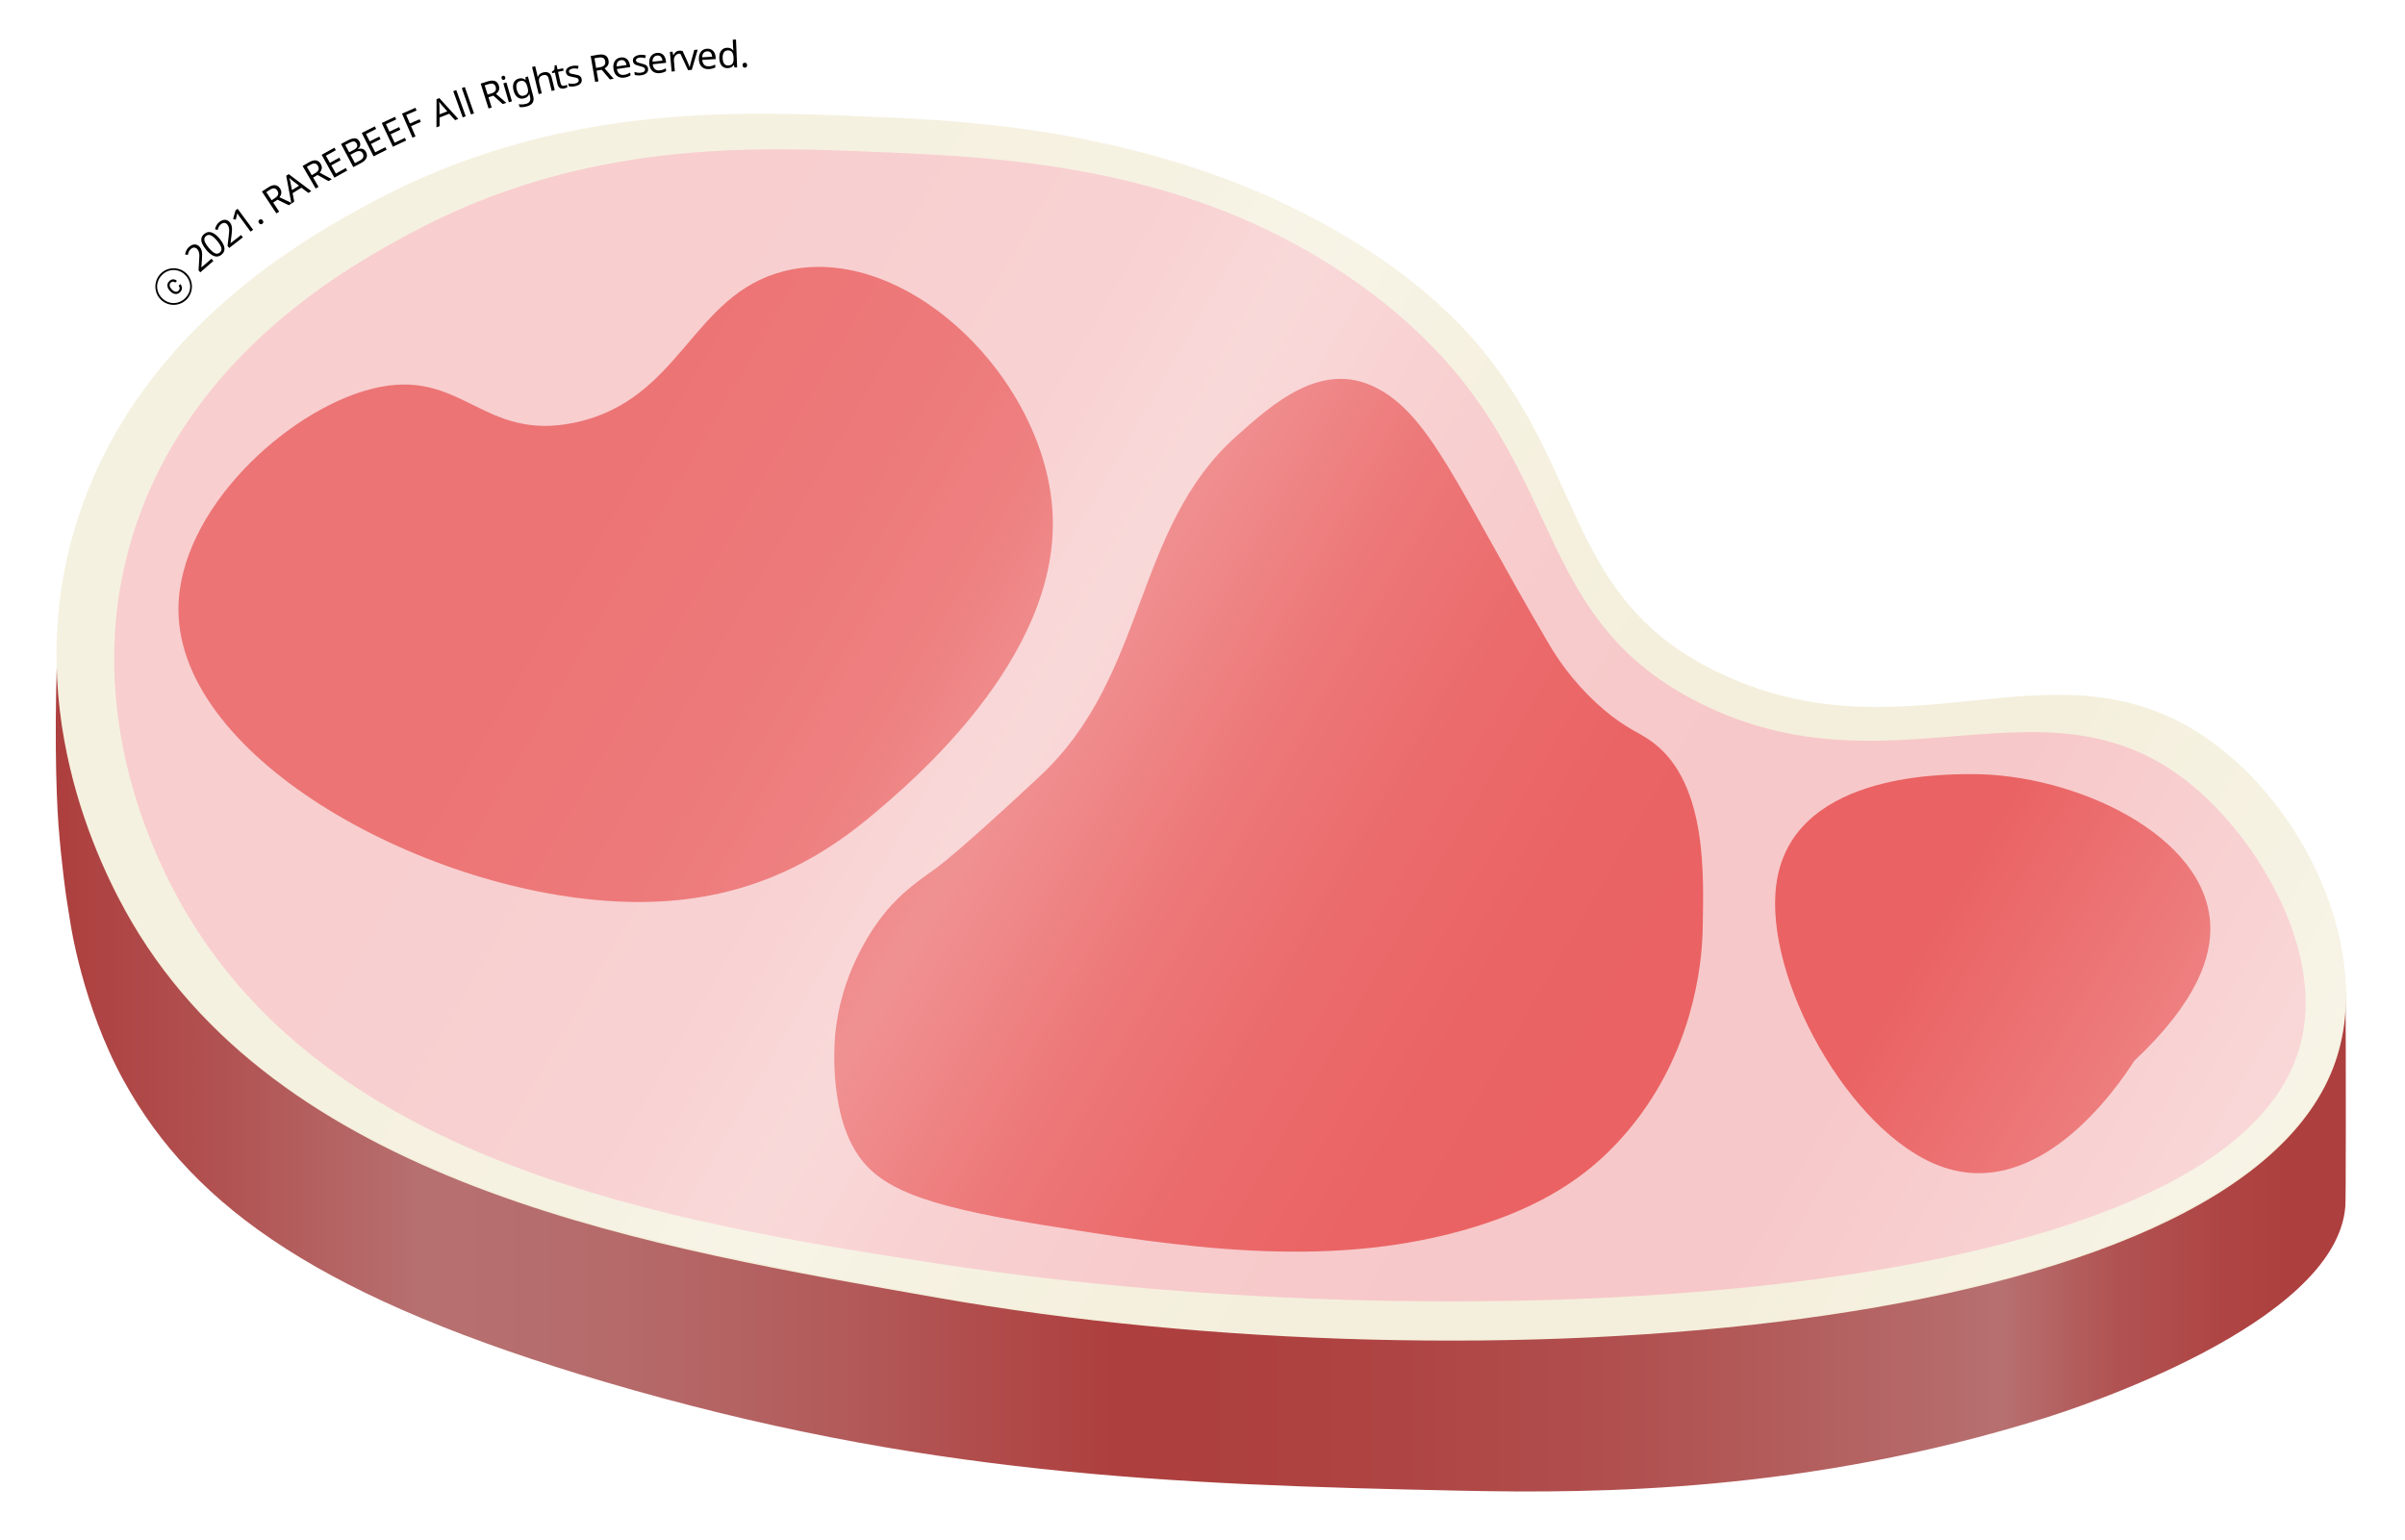
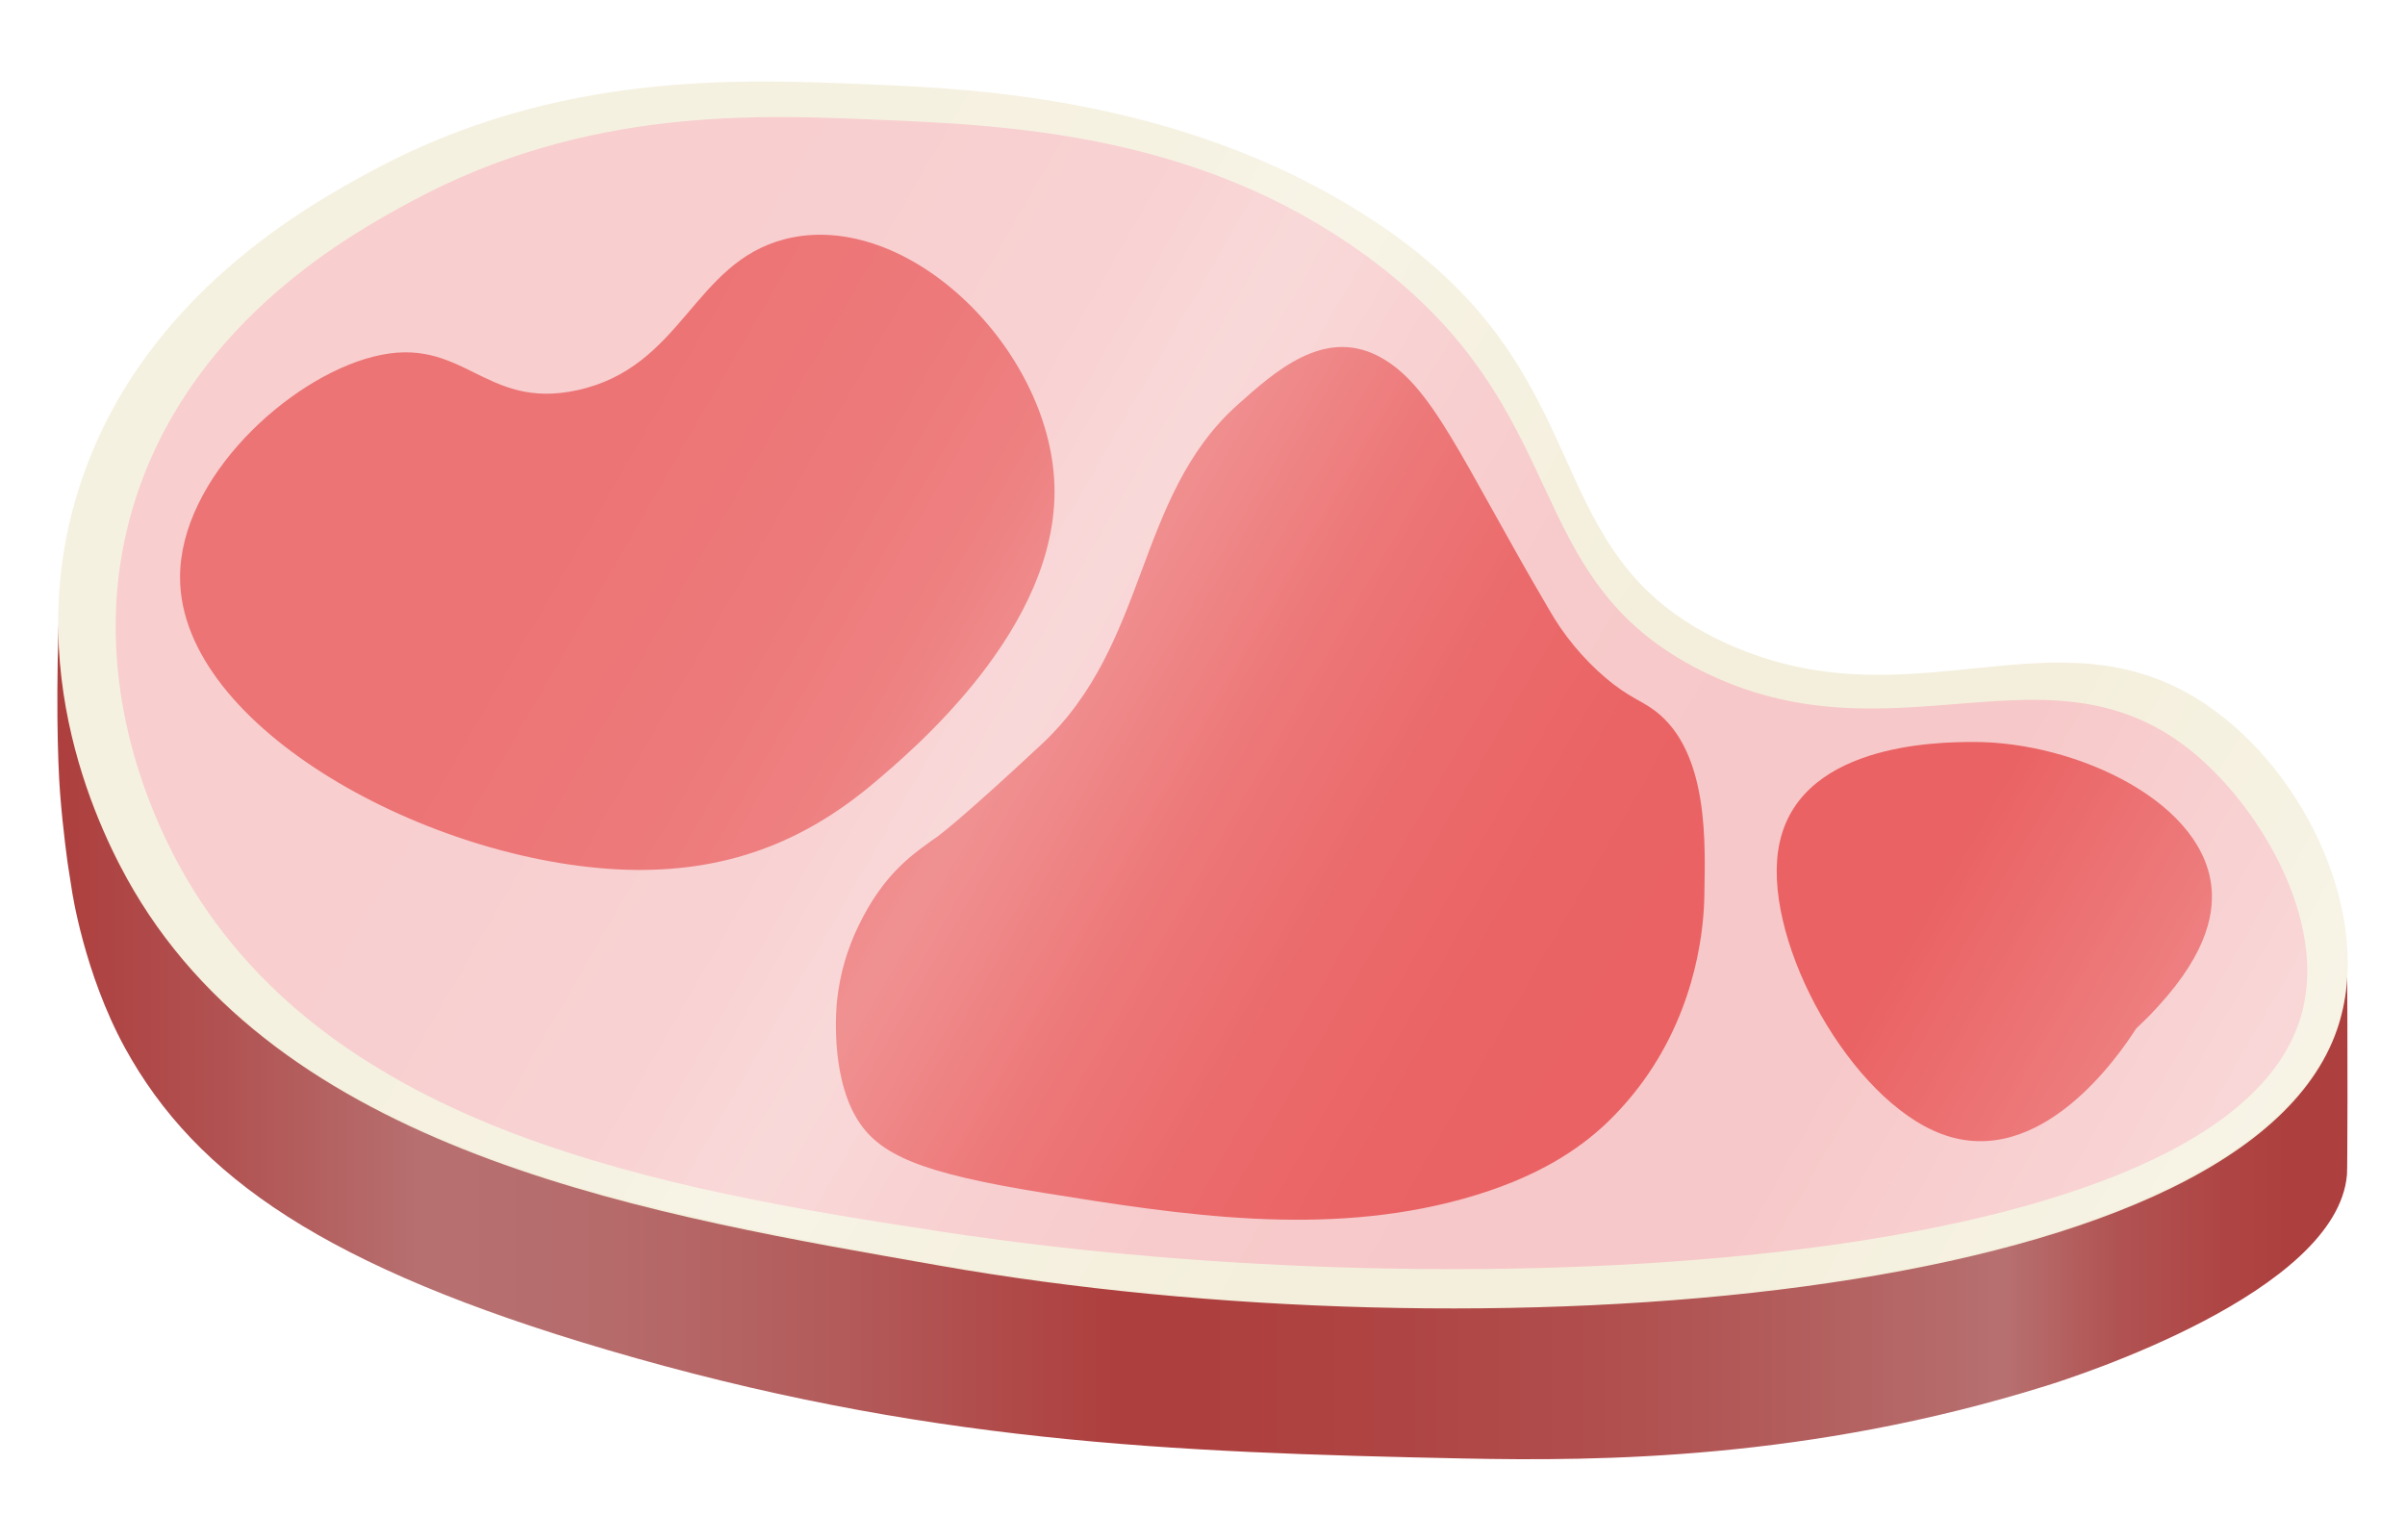
- <svg xmlns="http://www.w3.org/2000/svg" id="레이어_1" data-name="레이어 1" viewBox="0 0 1417.32 907.09">
-   <defs>
-     <style>.cls-1{fill:url(#무제_그라디언트_5);}.cls-2{fill:#f4efdc;}.cls-3{fill:#f7c8c9;}.cls-4{fill:#ea6263;}.cls-5{fill:url(#무제_그라디언트_4);}.cls-6,.cls-7{font-size:21.62px;}.cls-6{font-family:AdobeMyungjoStd-Medium-KSCpc-EUC-H, Adobe Myungjo Std;}.cls-7{font-family:Avenir-Light, Avenir;font-weight:300;}</style>
-     <linearGradient id="무제_그라디언트_5" x1="32.86" y1="624.59" x2="1382.47" y2="624.59" gradientUnits="userSpaceOnUse">
-       <stop offset="0" stop-color="#ad3f3e" />
-       <stop offset="0.07" stop-color="#b15151" />
-       <stop offset="0.16" stop-color="#b77070" />
-       <stop offset="0.24" stop-color="#b66b6b" />
-       <stop offset="0.34" stop-color="#b35b5b" />
-       <stop offset="0.45" stop-color="#ae4241" />
-       <stop offset="0.47" stop-color="#ad3f3e" />
-       <stop offset="0.57" stop-color="#ae4342" />
-       <stop offset="0.68" stop-color="#b04f4e" />
-       <stop offset="0.79" stop-color="#b46363" />
-       <stop offset="0.85" stop-color="#b77070" />
-       <stop offset="0.86" stop-color="#b66a6a" />
-       <stop offset="0.9" stop-color="#b15252" />
-       <stop offset="0.95" stop-color="#ae4443" />
-       <stop offset="0.98" stop-color="#ad3f3e" />
+ <svg xmlns="http://www.w3.org/2000/svg" version="1.1" id="레이어_1" x="0px" y="0px" viewBox="0 0 1417.3 907.1" style="enable-background:new 0 0 1417.3 907.1;" xml:space="preserve">
+   <style type="text/css">
+ 	.st0{fill:url(#겉_면_00000000214607195620331280000015969474329649840043_);}
+ 	.st1{fill:#F4EFDC;}
+ 	.st2{fill:#F7C8C9;}
+ 	.st3{fill:#EA6263;}
+ 	.st4{fill:url(#표면_빛_반사_00000139994854436134504290000002635455885161592206_);}
+ </style>
+   <g>
+     <linearGradient id="겉_면_00000114048489572089591410000009809280256925503649_" gradientUnits="userSpaceOnUse" x1="33.8" y1="302.363" x2="1383.398" y2="302.363" gradientTransform="matrix(1 0 0 -1 0 908)">
+       <stop offset="0" style="stop-color:#AD3F3E" />
+       <stop offset="7.000000e-02" style="stop-color:#B15151" />
+       <stop offset="0.16" style="stop-color:#B77070" />
+       <stop offset="0.24" style="stop-color:#B66B6B" />
+       <stop offset="0.34" style="stop-color:#B35B5B" />
+       <stop offset="0.45" style="stop-color:#AE4241" />
+       <stop offset="0.47" style="stop-color:#AD3F3E" />
+       <stop offset="0.57" style="stop-color:#AE4342" />
+       <stop offset="0.68" style="stop-color:#B04F4E" />
+       <stop offset="0.79" style="stop-color:#B46363" />
+       <stop offset="0.85" style="stop-color:#B77070" />
+       <stop offset="0.86" style="stop-color:#B66A6A" />
+       <stop offset="0.9" style="stop-color:#B15252" />
+       <stop offset="0.95" style="stop-color:#AE4443" />
+       <stop offset="0.98" style="stop-color:#AD3F3E" />
    </linearGradient>
-     <linearGradient id="무제_그라디언트_4" x1="112.39" y1="177.54" x2="1255.7" y2="837.63" gradientUnits="userSpaceOnUse">
-       <stop offset="0" stop-color="#fff" stop-opacity="0.11" />
-       <stop offset="0.22" stop-color="#fff" stop-opacity="0.12" />
-       <stop offset="0.3" stop-color="#fff" stop-opacity="0.15" />
-       <stop offset="0.36" stop-color="#fff" stop-opacity="0.19" />
-       <stop offset="0.4" stop-color="#fff" stop-opacity="0.26" />
-       <stop offset="0.42" stop-color="#fff" stop-opacity="0.3" />
-       <stop offset="0.45" stop-color="#fff" stop-opacity="0.25" />
-       <stop offset="0.51" stop-color="#fff" stop-opacity="0.14" />
-       <stop offset="0.58" stop-color="#fff" stop-opacity="0.06" />
-       <stop offset="0.64" stop-color="#fff" stop-opacity="0.02" />
-       <stop offset="0.71" stop-color="#fff" stop-opacity="0" />
-       <stop offset="0.81" stop-color="#fff" stop-opacity="0" />
-       <stop offset="1" stop-color="#fff" stop-opacity="0.3" />
+     <path id="겉_면" style="fill:url(#겉_면_00000114048489572089591410000009809280256925503649_);" d="M1383.1,692.3   c-5.8,69.6-160.4,119.2-177.4,124.5c-140,43.7-263,44.4-343.1,42.8c-174.2-3.6-319.5-9.5-504.7-64C192.6,747,115.6,694,73.7,617.7   c-24.2-44.2-31.3-92.8-31.3-92.8c-0.3-2.3-1.2-7.3-2.4-15.3c0,0-2.9-20-4.6-42.2c-1.5-19.8-2.6-61.5-0.2-116.2l1348,214.1   c0.1,18.7,0.2,47.4,0.2,82.8C1383.3,675.7,1383.3,689.6,1383.1,692.3z" />
+     <path id="테두리" class="st1" d="M1377.3,606.7c-55.9,162.7-507.3,195-824.3,139.1c-164-28.9-381.8-63.6-474.3-221.2   c-18.2-31-69-130.6-30.1-243.1C86,172.9,183.7,120,218.6,101C329.1,41.2,437.9,46.7,512,49.7c62.3,2.6,192.2,7.9,303.9,84.7   c130.7,89.8,87.5,191.6,199.6,243.9c110.5,51.6,195.8-22.9,284.5,36.9C1359.9,455.6,1399.5,542.2,1377.3,606.7z" />
+     <path id="표면" class="st2" d="M1356.8,596c-39.4,153.8-488.4,177.5-800,130.2C389.2,700.9,197.1,666.4,110,517.9   c-17.1-29.2-65-123-28.4-229C117,186.7,209,136.8,241.9,119c104.1-56.5,206.6-51.3,276.4-48.4c80.9,3.3,189.6,9.5,286.2,79.7   c126.4,91.8,88.3,190,198.3,245.1c113.7,56.9,205.4-22.5,290.9,49.1C1333.1,477.7,1370.5,542.4,1356.8,596z" />
+     <path id="무늬1" class="st3" d="M621.4,286.1c2.5,84-83.7,156.2-106.9,175.8c-41.2,34.6-87,52.5-145.4,50.7   c-114.9-3.7-262.7-83.5-263-172.1C105.9,282,169.8,222.9,220,210.2c53.3-13.5,64.8,31.8,120.1,19.8c62.2-13.5,68.2-75.2,122.6-89.1   C534.4,122.7,618.9,205.2,621.4,286.1z" />
+     <path id="무늬2" class="st3" d="M1303.5,526.6c0.6,17.7-6.8,44-44.7,79.7c-9.2,14.3-56,84.1-114.7,62   c-53.3-20-103.9-111.2-96.3-166.3c8.9-64.3,95.1-64.6,114.8-64.7C1223.6,437,1301.7,473.4,1303.5,526.6z" />
+     <path id="무늬3" class="st3" d="M1004.4,527.5c-0.2,16.9-3.6,64.8-35.9,109.5c-6.9,9.5-14.7,18.4-23.3,26.4   c-14.7,13.5-38.8,30.9-83.1,43.2c-81.3,22.5-165.1,9.7-247.3-3.6c-71.7-11.6-97.2-22-110.3-44.5c-15.4-26.4-11.6-65.6-11.2-69   c1.6-15.1,5.9-29.9,12.5-43.6c15.5-32.1,33-43.1,47-53.1c0,0,13.2-9.5,61.2-54.3c63.2-59.1,54.8-145.8,115.3-199.9   c21.8-19.5,50.3-45,82.2-29.1c32.4,16.2,49,60.5,101,149.1c8.8,15.6,20.3,29.5,33.9,41.1c13.7,11.5,20.5,12.9,28.9,19.2   C1007.6,443.3,1004.8,498.7,1004.4,527.5z" />
+     <linearGradient id="표면_빛_반사_00000093146393537793984260000018037803035881956489_" gradientUnits="userSpaceOnUse" x1="113.339" y1="749.425" x2="1256.647" y2="89.336" gradientTransform="matrix(1 0 0 -1 0 908)">
+       <stop offset="0" style="stop-color:#FFFFFF;stop-opacity:0.11" />
+       <stop offset="0.22" style="stop-color:#FFFFFF;stop-opacity:0.12" />
+       <stop offset="0.3" style="stop-color:#FFFFFF;stop-opacity:0.15" />
+       <stop offset="0.36" style="stop-color:#FFFFFF;stop-opacity:0.19" />
+       <stop offset="0.4" style="stop-color:#FFFFFF;stop-opacity:0.26" />
+       <stop offset="0.42" style="stop-color:#FFFFFF;stop-opacity:0.3" />
+       <stop offset="0.45" style="stop-color:#FFFFFF;stop-opacity:0.25" />
+       <stop offset="0.51" style="stop-color:#FFFFFF;stop-opacity:0.14" />
+       <stop offset="0.58" style="stop-color:#FFFFFF;stop-opacity:6.000000e-02" />
+       <stop offset="0.64" style="stop-color:#FFFFFF;stop-opacity:2.000000e-02" />
+       <stop offset="0.71" style="stop-color:#FFFFFF;stop-opacity:0" />
+       <stop offset="0.81" style="stop-color:#FFFFFF;stop-opacity:0" />
+       <stop offset="1" style="stop-color:#FFFFFF;stop-opacity:0.3" />
    </linearGradient>
-   </defs>
-   <path id="겉_면" data-name="겉 면" class="cls-1" d="M1382.14,711.29c-5.75,69.59-160.43,119.25-177.37,124.54-140,43.71-263,44.43-343.13,42.78-174.21-3.59-319.51-9.51-504.71-64C191.71,766,114.63,713,72.77,636.69c-24.23-44.16-31.3-92.84-31.3-92.84-.29-2.29-1.24-7.27-2.43-15.29,0,0-2.9-20-4.57-42.23-1.49-19.83-2.62-61.47-.2-116.2l1348,214.08c.12,18.7.24,47.43.17,82.79C1382.4,694.69,1382.37,708.54,1382.14,711.29Z" />
-   <path id="테두리" class="cls-2" d="M1376.33,625.7C1320.39,788.4,869,820.65,552,764.79c-164-28.9-381.85-63.64-474.28-221.22-18.16-31-69-130.55-30.14-243.08C85.09,191.9,182.8,138.93,217.65,120,328.17,60.12,437,65.64,511.07,68.67c62.35,2.56,192.16,7.88,303.89,84.66,130.68,89.79,87.55,191.59,199.65,243.95,110.47,51.6,195.78-22.89,284.53,36.93C1358.94,474.52,1398.54,561.12,1376.33,625.7Z" />
-   <path id="표면" class="cls-3" d="M1355.84,615c-39.36,153.84-488.37,177.48-800,130.25-167.56-25.39-359.64-59.9-446.73-208.38-17.11-29.16-65-123-28.39-229C116.07,205.65,208.1,155.75,240.93,138,345,81.51,447.5,86.71,517.31,89.57c80.87,3.32,189.62,9.54,286.24,79.74,126.41,91.84,88.3,190.05,198.28,245.1,113.68,56.91,205.37-22.52,290.87,49.14C1332.2,496.65,1369.58,561.34,1355.84,615Z" />
-   <path id="무늬1" class="cls-4" d="M620.42,305.1c2.51,84-83.65,156.25-106.9,175.75-41.23,34.6-87,52.52-145.37,50.65-114.89-3.67-262.7-83.48-263-172.11C105,301,168.83,241.9,219.09,229.17c53.3-13.51,64.84,31.8,120.15,19.8,62.18-13.49,68.23-75.23,122.64-89.1C533.43,141.62,618,224.14,620.42,305.1Z" />
-   <path id="무늬2" class="cls-4" d="M1302.57,545.53c.6,17.73-6.81,44-44.74,79.65-9.23,14.33-56,84.06-114.71,62-53.34-20-103.87-111.23-96.26-166.25,8.88-64.26,95.09-64.6,114.75-64.68C1222.69,456,1300.75,492.31,1302.57,545.53Z" />
-   <path id="무늬3" class="cls-4" d="M1003.46,546.45c-.22,16.92-3.62,64.81-35.86,109.45a177.38,177.38,0,0,1-23.32,26.37c-14.7,13.52-38.8,30.89-83.13,43.16-81.31,22.5-165.1,9.7-247.3-3.56-71.73-11.58-97.19-22-110.3-44.48-15.38-26.37-11.58-65.62-11.22-69a134,134,0,0,1,12.47-43.64c15.46-32.12,33-43.11,47-53.13,0,0,13.24-9.49,61.22-54.33,63.19-59.07,54.85-145.82,115.29-199.91,21.75-19.46,50.29-45,82.25-29.08,32.43,16.17,49,60.48,101,149.14a152.2,152.2,0,0,0,33.92,41.1c13.65,11.47,20.55,12.91,28.87,19.24C1006.63,462.25,1003.83,517.7,1003.46,546.45Z" />
-   <path id="표면_빛_반사" data-name="표면 빛 반사" class="cls-5" d="M1376.33,624.65C1320.39,787.35,869,819.6,552,763.75c-164-28.91-381.85-63.65-474.28-221.23-18.16-31-69-130.54-30.14-243.08C85.09,190.85,182.8,137.88,217.65,119,328.17,59.07,437,64.59,511.07,67.63,573.42,70.18,703.23,75.5,815,152.28c130.68,89.8,87.55,191.59,199.65,244,110.47,51.6,195.78-22.89,284.53,36.93C1358.94,473.47,1398.54,560.07,1376.33,624.65Z" />
-   <text id="카피라이트" class="cls-6" transform="matrix(0.71, -0.7, 0.7, 0.71, 97.76, 179.91)">ⓒ</text>
-   <text class="cls-7" transform="matrix(0.74, -0.67, 0.67, 0.74, 113.2, 164.96)"> </text>
-   <text class="cls-7" transform="translate(117.27 161.2) rotate(-41.12)">2</text>
-   <text class="cls-7" transform="matrix(0.77, -0.64, 0.64, 0.77, 125.66, 153.88)">0</text>
-   <text class="cls-7" transform="translate(134.25 146.8) rotate(-37.93)">2</text>
-   <text class="cls-7" transform="matrix(0.8, -0.59, 0.59, 0.8, 143.03, 139.95)">1</text>
-   <text class="cls-7" transform="matrix(0.82, -0.58, 0.58, 0.82, 152.05, 133.33)">.</text>
-   <text class="cls-7" transform="matrix(0.82, -0.57, 0.57, 0.82, 156.59, 130.11)"> </text>
-   <text class="cls-7" transform="translate(161.13 126.94) rotate(-33.47)">R</text>
-   <text class="cls-7" transform="translate(171.73 119.92) rotate(-31.84)">A</text>
-   <text class="cls-7" transform="matrix(0.86, -0.5, 0.5, 0.86, 184.24, 112.16)">R</text>
-   <text class="cls-7" transform="translate(195.23 105.74) rotate(-29.13)">E</text>
-   <text class="cls-7" transform="translate(206.36 99.49) rotate(-27.95)">B</text>
-   <text class="cls-7" transform="translate(218.28 93.1) rotate(-26.76)">E</text>
-   <text class="cls-7" transform="translate(229.63 87.37) rotate(-25.13)">E</text>
-   <text class="cls-7" transform="translate(241.16 81.97) rotate(-23.55)">F</text>
-   <text class="cls-7" transform="matrix(0.92, -0.38, 0.38, 0.92, 252.12, 77.23)"> </text>
-   <text class="cls-7" transform="translate(257.22 75.07) rotate(-21.13)">A</text>
-   <text class="cls-7" transform="translate(270.96 69.81) rotate(-19.87)">l</text>
-   <text class="cls-7" transform="translate(275.82 68.05) rotate(-19.21)">l</text>
-   <text class="cls-7" transform="translate(280.68 66.36) rotate(-18.54)"> </text>
-   <text class="cls-7" transform="matrix(0.95, -0.3, 0.3, 0.95, 285.92, 64.57)">R</text>
-   <text class="cls-7" transform="matrix(0.96, -0.28, 0.28, 0.96, 298.11, 60.78)">i</text>
-   <text class="cls-7" transform="matrix(0.97, -0.26, 0.26, 0.97, 303.01, 59.31)">g</text>
-   <text class="cls-7" transform="translate(315.65 55.89) rotate(-13.65)">h</text>
-   <text class="cls-7" transform="translate(327.27 53.09) rotate(-12.52)">t</text>
-   <text class="cls-7" transform="translate(334.22 51.54) rotate(-11.58)">s</text>
-   <text class="cls-7" transform="translate(343.2 49.72) rotate(-10.74)"> </text>
-   <text class="cls-7" transform="matrix(0.99, -0.17, 0.17, 0.99, 348.66, 48.65)">R</text>
-   <text class="cls-7" transform="translate(361.21 46.5) rotate(-8.36)">e</text>
-   <text class="cls-7" transform="matrix(0.99, -0.13, 0.13, 0.99, 373.04, 44.78)">s</text>
-   <text class="cls-7" transform="translate(382.1 43.61) rotate(-6.18)">e</text>
-   <text class="cls-7" transform="matrix(1, -0.09, 0.09, 1, 393.98, 42.35)">r</text>
-   <text class="cls-7" transform="translate(401.12 41.68) rotate(-4.43)">v</text>
-   <text class="cls-7" transform="matrix(1, -0.06, 0.06, 1, 411.02, 40.91)">e</text>
-   <text class="cls-7" transform="translate(422.96 40.19) rotate(-2.36)">d</text>
-   <text class="cls-7" transform="matrix(1, -0.03, 0.03, 1, 436.09, 39.67)">.</text>
+     <path id="표면_빛_반사" style="fill:url(#표면_빛_반사_00000093146393537793984260000018037803035881956489_);" d="   M1377.3,605.7c-55.9,162.7-507.3,194.9-824.3,139.1c-164-28.9-381.8-63.7-474.3-221.2c-18.2-31-69-130.5-30.1-243.1   C86,171.9,183.7,118.9,218.6,100C329.1,40.1,437.9,45.6,512,48.7c62.3,2.6,192.2,7.9,303.9,84.7c130.7,89.8,87.5,191.6,199.7,244   c110.5,51.6,195.8-22.9,284.5,36.9C1359.9,454.5,1399.5,541.1,1377.3,605.7z" />
+   </g>
</svg>
